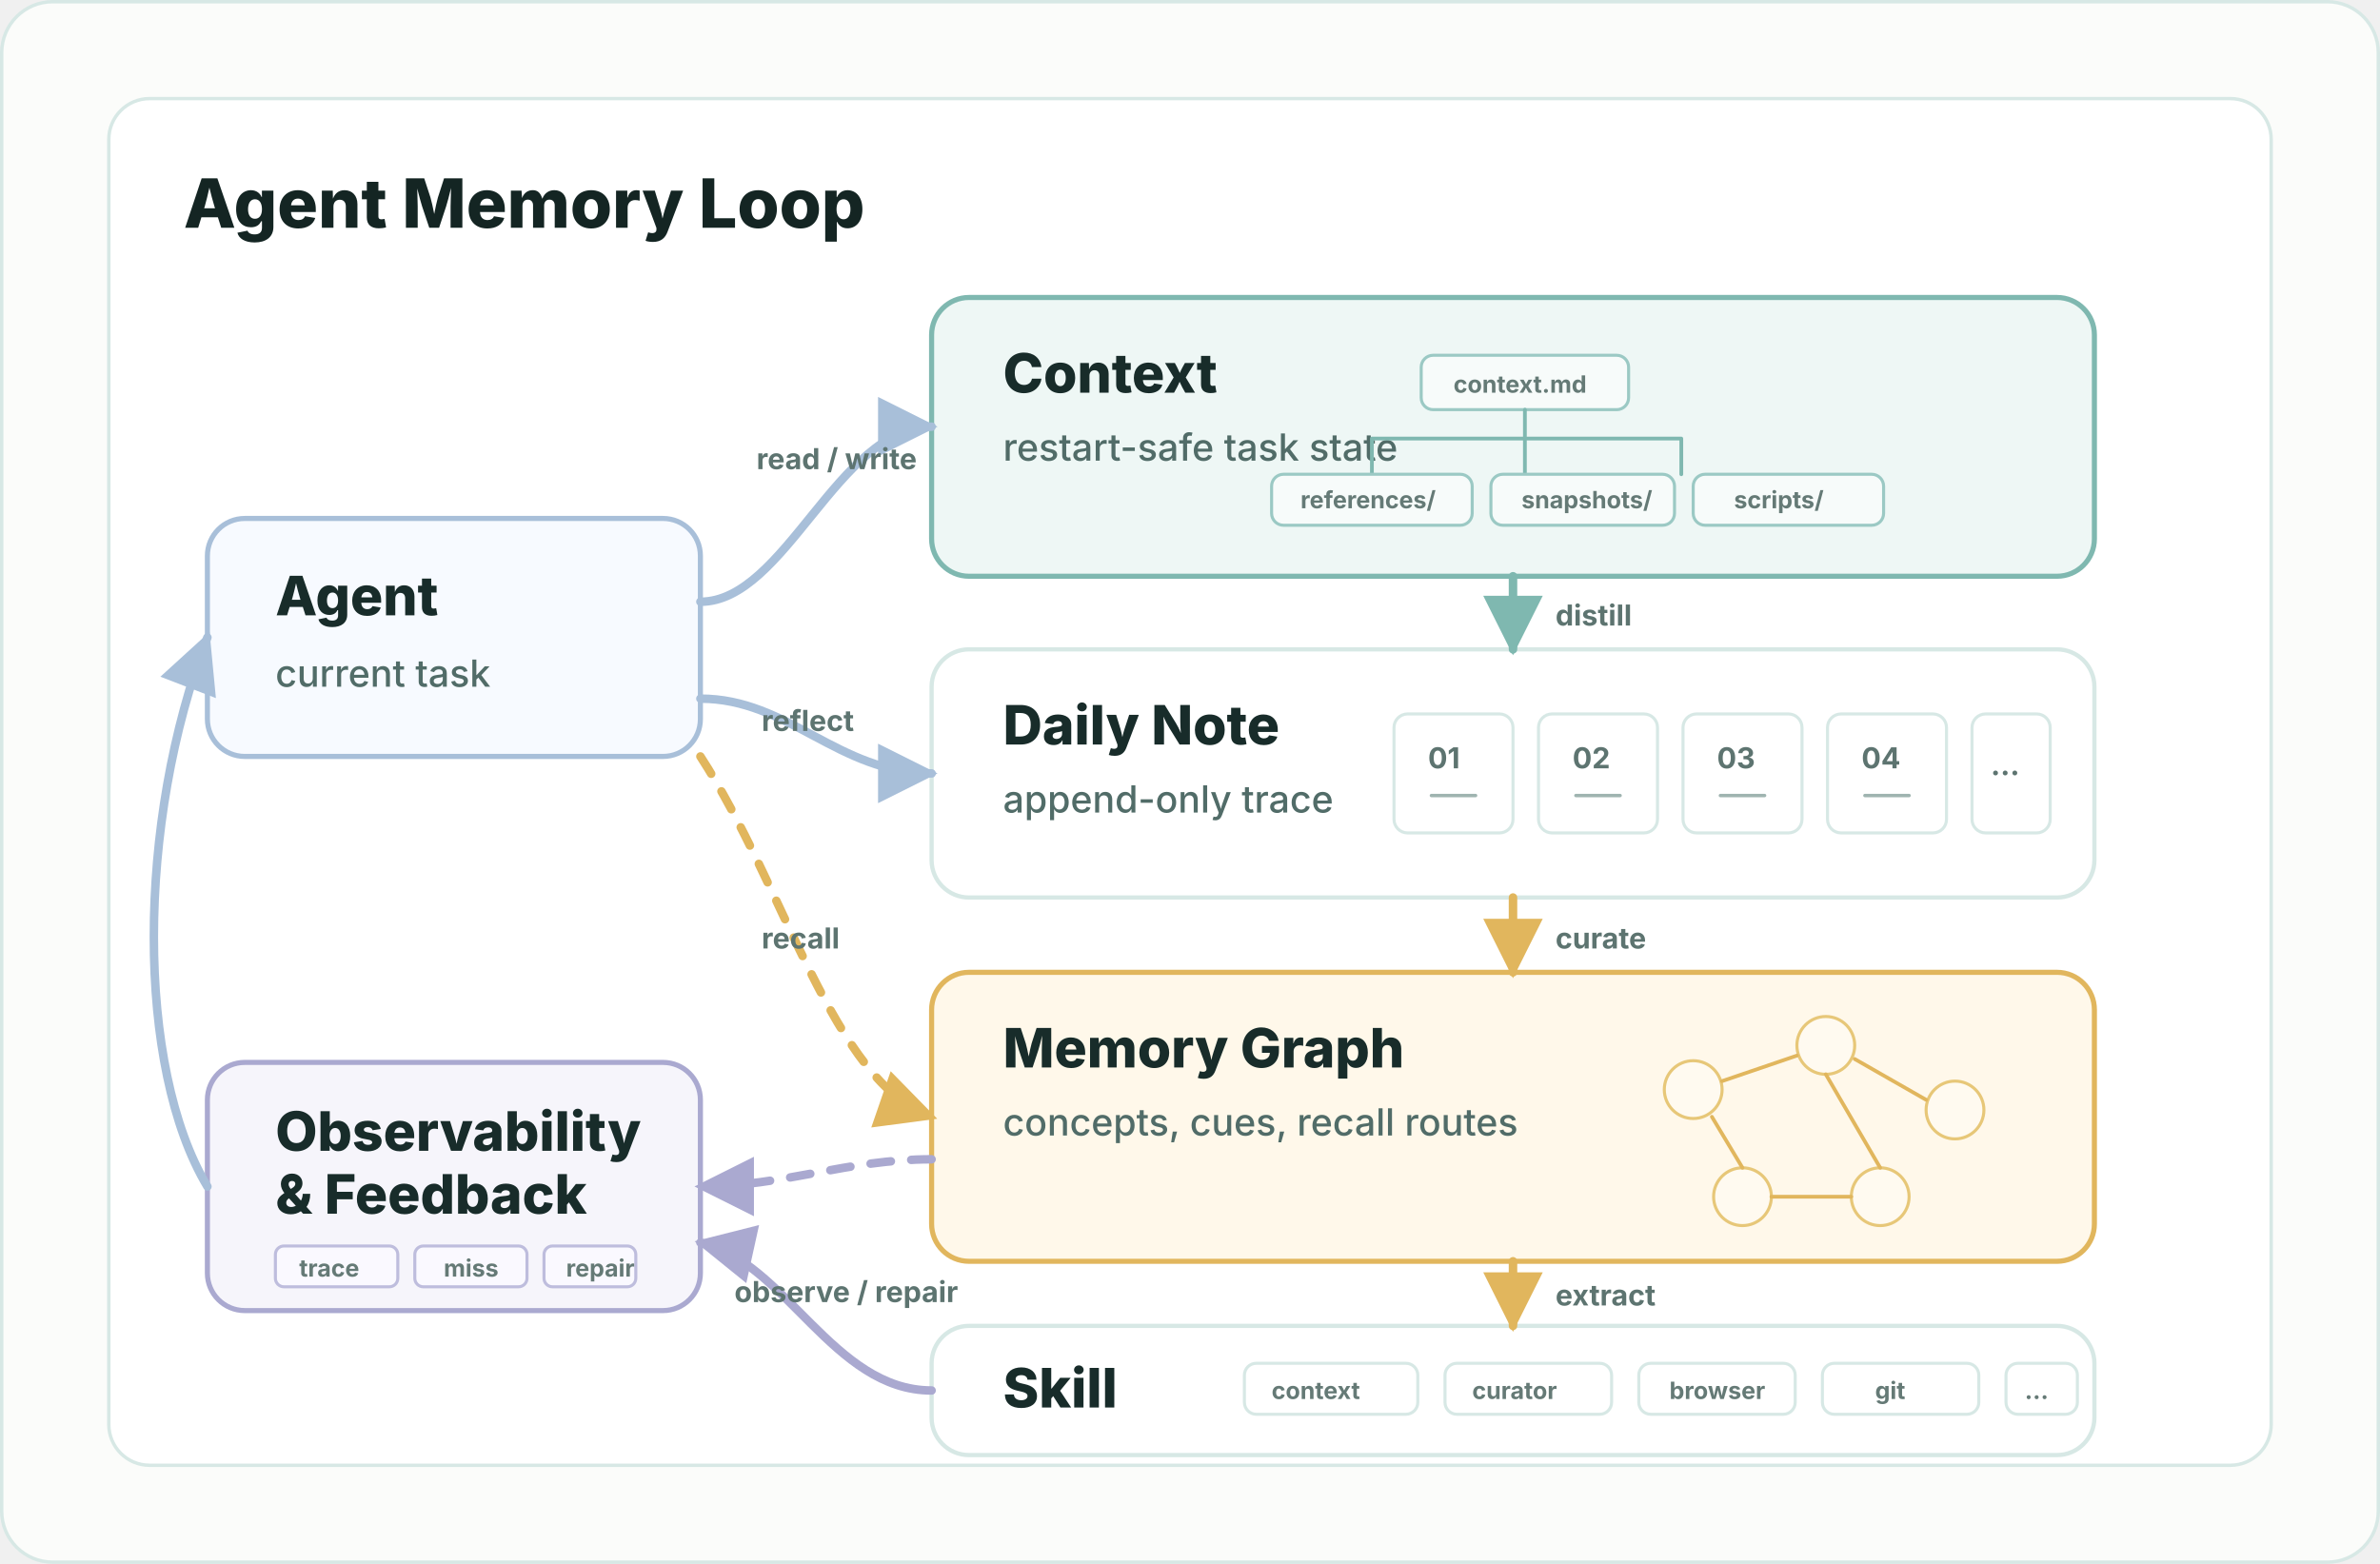
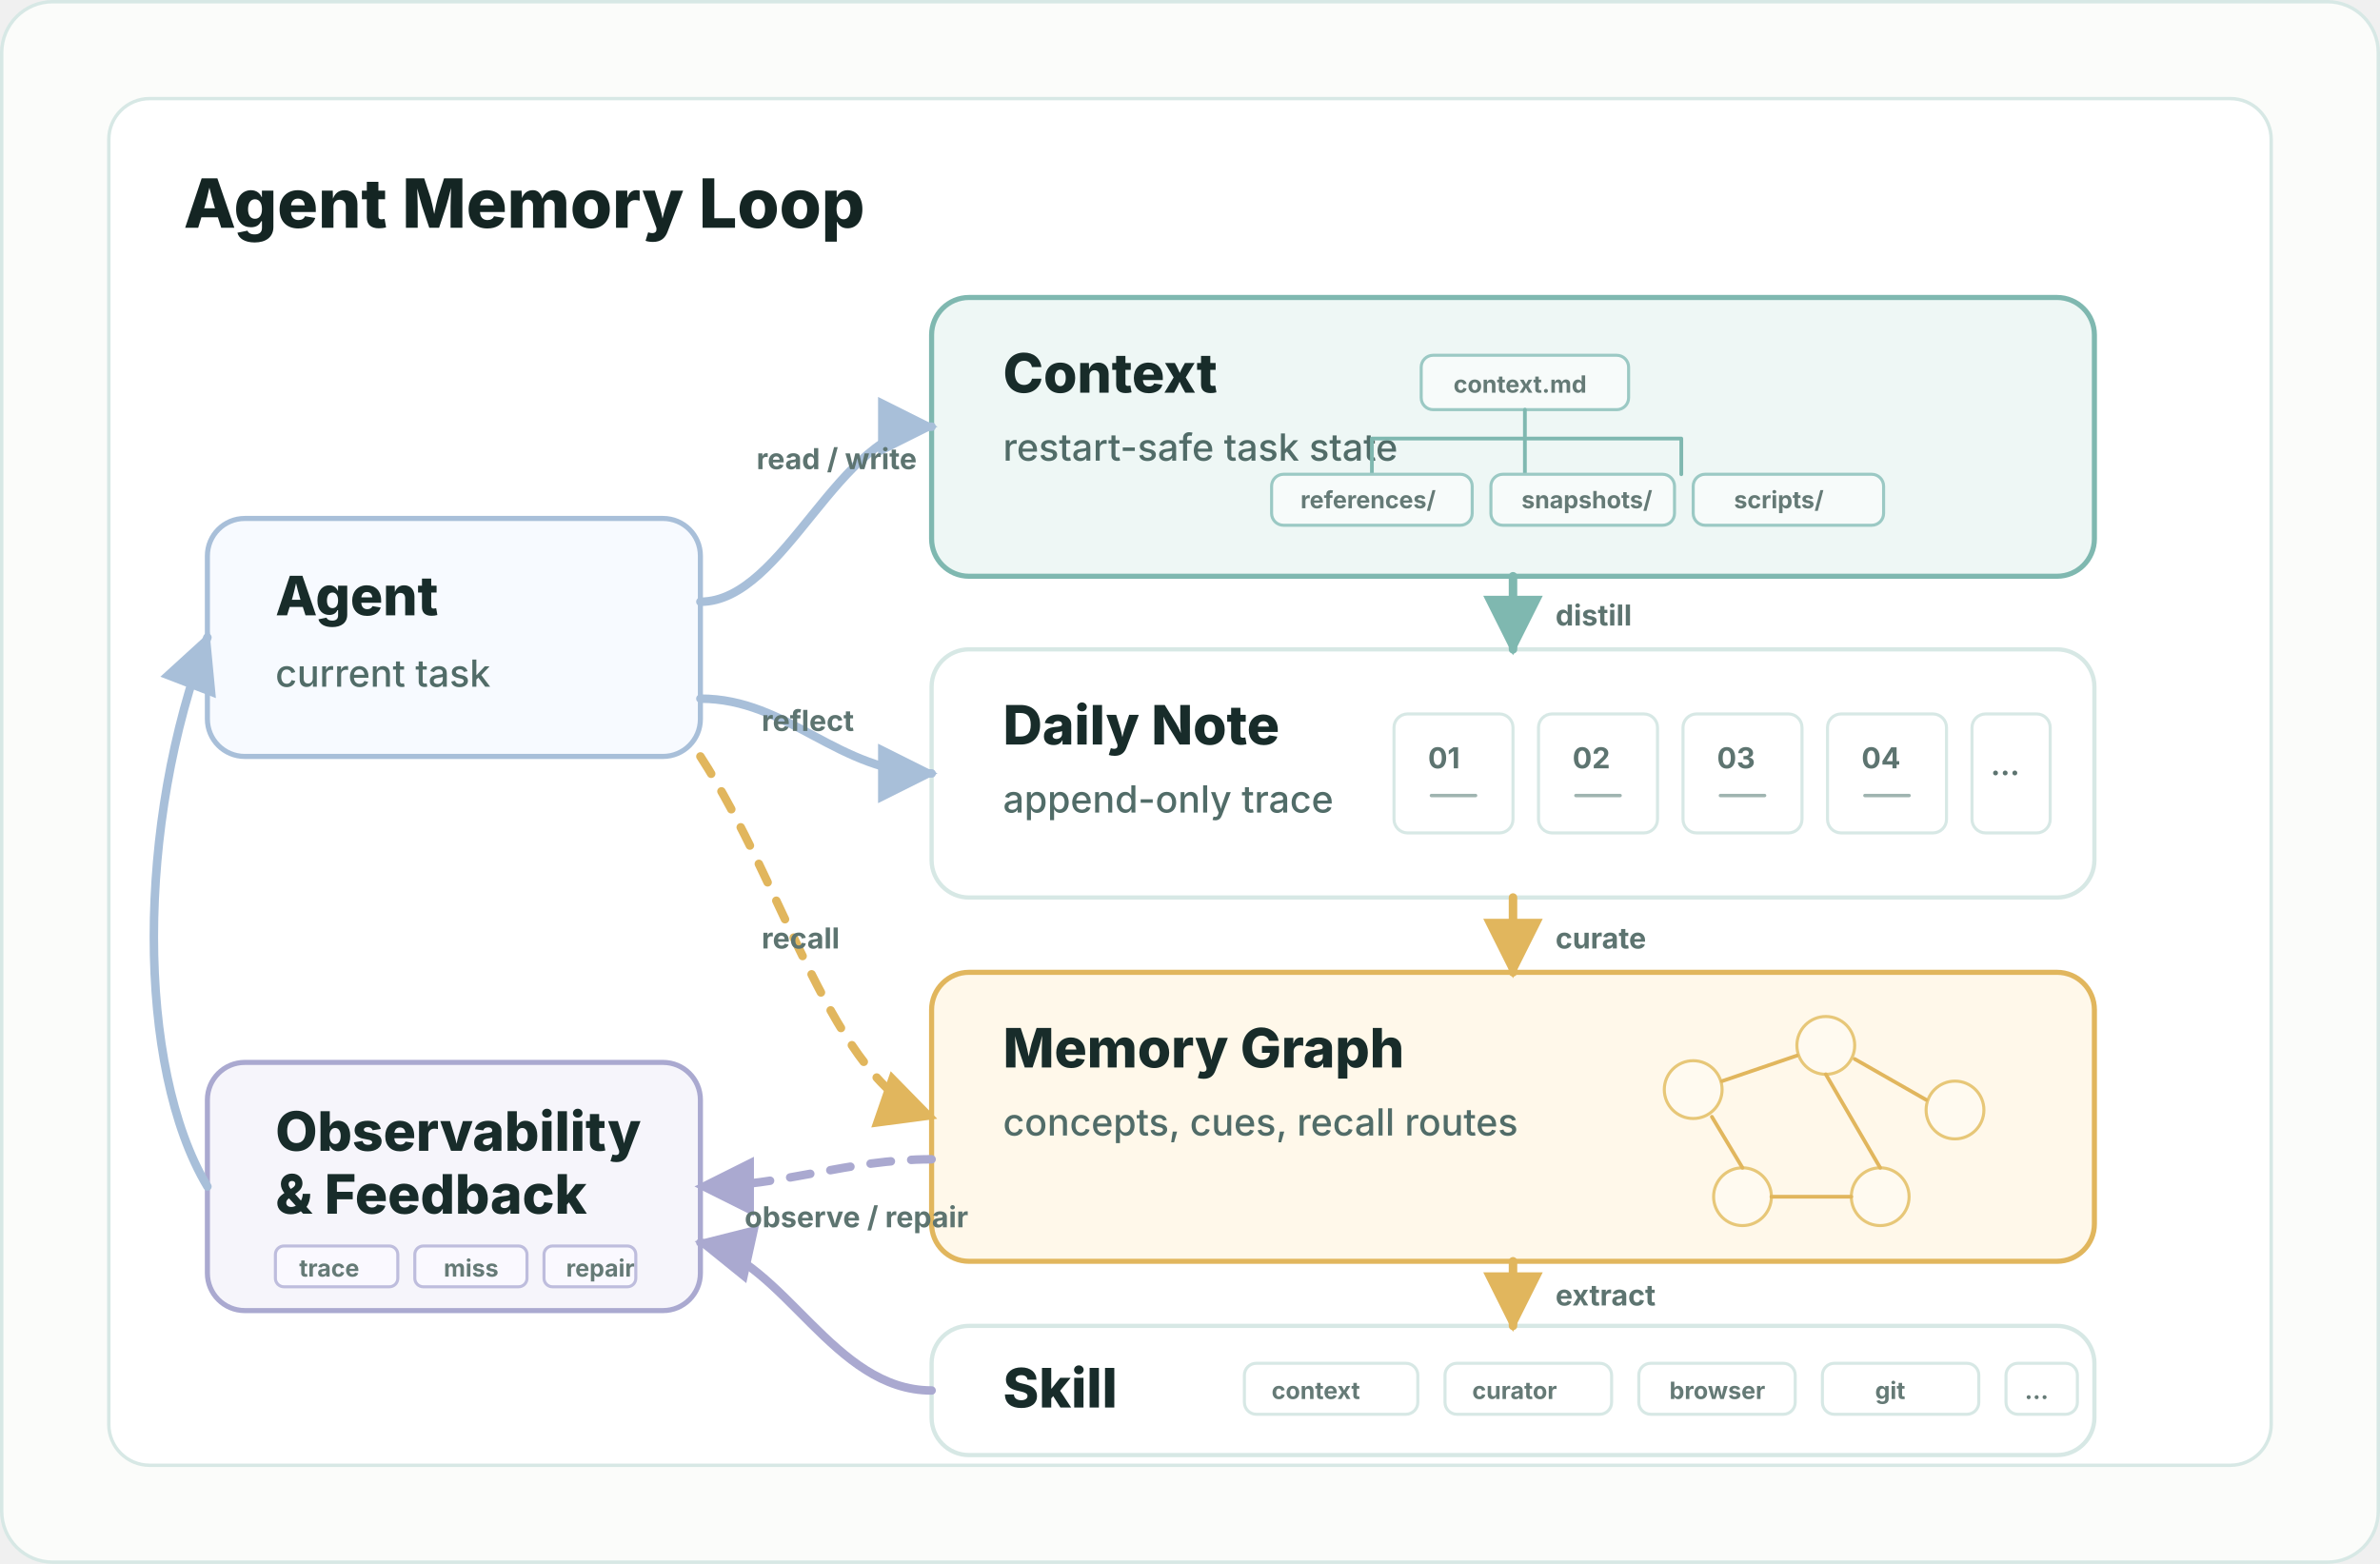
<svg xmlns="http://www.w3.org/2000/svg" width="1400" height="920" viewBox="0 0 1400 920" fill="none" role="img" aria-labelledby="title desc">
  <defs>
    <marker id="arrow-blue" viewBox="0 0 10 10" refX="9" refY="5" markerWidth="7" markerHeight="7" orient="auto">
      <path d="M0 0L10 5L0 10Z" fill="#A8BFD9" />
    </marker>
    <marker id="arrow-teal" viewBox="0 0 10 10" refX="9" refY="5" markerWidth="7" markerHeight="7" orient="auto">
      <path d="M0 0L10 5L0 10Z" fill="#7FB8B0" />
    </marker>
    <marker id="arrow-amber" viewBox="0 0 10 10" refX="9" refY="5" markerWidth="7" markerHeight="7" orient="auto">
      <path d="M0 0L10 5L0 10Z" fill="#E1B65D" />
    </marker>
    <marker id="arrow-violet" viewBox="0 0 10 10" refX="9" refY="5" markerWidth="7" markerHeight="7" orient="auto">
      <path d="M0 0L10 5L0 10Z" fill="#AAA9D0" />
    </marker>
    <style>
      .title { fill: #142523; font-family: Inter, Arial, sans-serif; font-size: 40px; font-weight: 800; letter-spacing: 0; }
      .label { fill: #182c2a; font-family: Inter, Arial, sans-serif; font-size: 32px; font-weight: 800; letter-spacing: 0; }
      .body { fill: #516c68; font-family: Inter, Arial, sans-serif; font-size: 22px; font-weight: 500; letter-spacing: 0; }
      .small { fill: #5d7470; font-family: Inter, Arial, sans-serif; font-size: 17px; font-weight: 650; letter-spacing: 0; }
      .tiny { fill: #657a76; font-family: Inter, Arial, sans-serif; font-size: 14px; font-weight: 650; letter-spacing: 0; }
      .outer { fill: #fbfcfa; stroke: #d7e8e5; stroke-width: 2; }
      .panel { fill: #ffffff; stroke: #d7e8e5; stroke-width: 2; }
      .agent { fill: #f7faff; stroke: #a8bfd9; stroke-width: 3; }
      .context { fill: #eef7f5; stroke: #7fb8b0; stroke-width: 3; }
      .daily { fill: #ffffff; stroke: #d7e8e5; stroke-width: 2.5; }
      .graph { fill: #fff8ea; stroke: #e1b65d; stroke-width: 3; }
      .observe { fill: #f6f5fb; stroke: #aaa9d0; stroke-width: 3; }
      .skill { fill: #ffffff; stroke: #d7e8e5; stroke-width: 2.5; }
      .mini { fill: #ffffff; stroke: #d7e8e5; stroke-width: 1.8; }
      .mini-teal { fill: #f7fbfa; stroke: #9bc9c4; stroke-width: 1.8; }
      .mini-amber { fill: #fffaf0; stroke: #e7c778; stroke-width: 1.8; }
      .mini-violet { fill: #faf9ff; stroke: #bebddd; stroke-width: 1.8; }
      .blue-line { stroke: #a8bfd9; stroke-width: 5; stroke-linecap: round; stroke-linejoin: round; }
      .teal-line { stroke: #7fb8b0; stroke-width: 5; stroke-linecap: round; stroke-linejoin: round; }
      .amber-line { stroke: #e1b65d; stroke-width: 5; stroke-linecap: round; stroke-linejoin: round; }
      .violet-line { stroke: #aaa9d0; stroke-width: 5; stroke-linecap: round; stroke-linejoin: round; }
      .thin-line { stroke-width: 2.2; stroke-linecap: round; stroke-linejoin: round; }
      .dash-line { stroke-dasharray: 12 12; }
    </style>
  </defs>
  <rect x="1" y="1" width="1398" height="918" rx="30" class="outer" />
  <rect x="64" y="58" width="1272" height="804" rx="24" class="panel" />
  <text x="108" y="134" class="title">Agent Memory Loop</text>
  <rect x="122" y="305" width="290" height="140" rx="22" class="agent" />
  <text x="162" y="362" class="label" fill="#1f3d5f">Agent</text>
  <text x="162" y="404" class="body" fill="#566d88">current task</text>
  <rect x="122" y="625" width="290" height="146" rx="22" class="observe" />
  <text x="162" y="677" class="label" font-size="29">Observability</text>
  <text x="162" y="714" class="label" font-size="29">&amp; Feedback</text>
  <rect x="162" y="733" width="72" height="24" rx="5" class="mini-violet" />
  <rect x="244" y="733" width="66" height="24" rx="5" class="mini-violet" />
  <rect x="320" y="733" width="54" height="24" rx="5" class="mini-violet" />
  <text x="176" y="751" class="tiny">trace</text>
  <text x="261" y="751" class="tiny">miss</text>
  <text x="333" y="751" class="tiny">repair</text>
  <rect x="548" y="175" width="684" height="164" rx="22" class="context" />
  <text x="590" y="231" class="label" fill="#106363">Context</text>
  <text x="590" y="271" class="body">restart-safe task state</text>
  <rect x="836" y="209" width="122" height="32" rx="7" class="mini-teal" />
  <text x="855" y="231" class="tiny">context.md</text>
  <path d="M897 241V258M897 258H807M897 258H989M807 258V279M897 258V279M989 258V279" class="teal-line thin-line" />
  <rect x="748" y="279" width="118" height="30" rx="7" class="mini-teal" />
  <rect x="877" y="279" width="108" height="30" rx="7" class="mini-teal" />
  <rect x="996" y="279" width="112" height="30" rx="7" class="mini-teal" />
  <text x="765" y="299" class="tiny">references/</text>
  <text x="895" y="299" class="tiny">snapshots/</text>
  <text x="1020" y="299" class="tiny">scripts/</text>
  <rect x="548" y="382" width="684" height="146" rx="22" class="daily" />
  <text x="590" y="438" class="label">Daily Note</text>
  <text x="590" y="478" class="body">append-only trace</text>
  <rect x="820" y="420" width="70" height="70" rx="8" class="mini" />
  <rect x="905" y="420" width="70" height="70" rx="8" class="mini" />
  <rect x="990" y="420" width="70" height="70" rx="8" class="mini" />
  <rect x="1075" y="420" width="70" height="70" rx="8" class="mini" />
  <rect x="1160" y="420" width="46" height="70" rx="8" class="mini" />
  <text x="840" y="452" class="small">01</text>
  <text x="925" y="452" class="small">02</text>
  <text x="1010" y="452" class="small">03</text>
  <text x="1095" y="452" class="small">04</text>
  <text x="1171" y="456" class="small">...</text>
  <path d="M842 468H868M927 468H953M1012 468H1038M1097 468H1123" stroke="#9fb4b0" stroke-width="2" stroke-linecap="round" />
  <rect x="548" y="572" width="684" height="170" rx="22" class="graph" />
  <text x="590" y="628" class="label" fill="#6a4d14">Memory Graph</text>
  <text x="590" y="668" class="body" fill="#755d22">concepts, cues, recall routes</text>
  <circle cx="996" cy="641" r="17" class="mini-amber" />
  <circle cx="1074" cy="615" r="17" class="mini-amber" />
  <circle cx="1150" cy="653" r="17" class="mini-amber" />
  <circle cx="1025" cy="704" r="17" class="mini-amber" />
  <circle cx="1106" cy="704" r="17" class="mini-amber" />
  <path d="M1013 636L1057 621M1091 623L1133 647M1074 632L1106 687M1007 657L1025 687M1042 704H1089" class="amber-line thin-line" />
  <rect x="548" y="780" width="684" height="76" rx="22" class="skill" />
  <text x="590" y="828" class="label">Skill</text>
  <rect x="732" y="802" width="102" height="30" rx="7" class="mini" />
  <rect x="850" y="802" width="98" height="30" rx="7" class="mini" />
  <rect x="964" y="802" width="92" height="30" rx="7" class="mini" />
  <rect x="1072" y="802" width="92" height="30" rx="7" class="mini" />
  <rect x="1180" y="802" width="42" height="30" rx="7" class="mini" />
  <text x="748" y="823" class="tiny">context</text>
  <text x="866" y="823" class="tiny">curator</text>
  <text x="982" y="823" class="tiny">browser</text>
  <text x="1103" y="823" class="tiny">git</text>
  <text x="1191" y="823" class="tiny">...</text>
  <path d="M412 354C462 354 493 251 548 251" class="blue-line" marker-end="url(#arrow-blue)" />
  <path d="M412 411C464 411 493 455 548 455" class="blue-line" marker-end="url(#arrow-blue)" />
  <path d="M412 445C462 522 490 637 548 657" class="amber-line dash-line" marker-end="url(#arrow-amber)" />
  <path d="M890 339V382" class="teal-line" marker-end="url(#arrow-teal)" />
  <path d="M890 528V572" class="amber-line" marker-end="url(#arrow-amber)" />
  <path d="M890 742V780" class="amber-line" marker-end="url(#arrow-amber)" />
  <path d="M548 682C498 682 461 698 412 698" class="violet-line dash-line" marker-end="url(#arrow-violet)" />
  <path d="M548 818C490 818 462 742 412 731" class="violet-line" marker-end="url(#arrow-violet)" />
  <path d="M122 698C80 628 80 484 122 375" class="blue-line" marker-end="url(#arrow-blue)" />
  <text x="445" y="276" class="small">read / write</text>
  <text x="448" y="430" class="small">reflect</text>
  <text x="448" y="558" class="small">recall</text>
  <text x="915" y="368" class="small">distill</text>
  <text x="915" y="558" class="small">curate</text>
  <text x="915" y="768" class="small">extract</text>
-   <text x="432" y="766" class="small">observe / repair</text>
+   <text x="438" y="722" class="small">observe / repair</text>
</svg>
